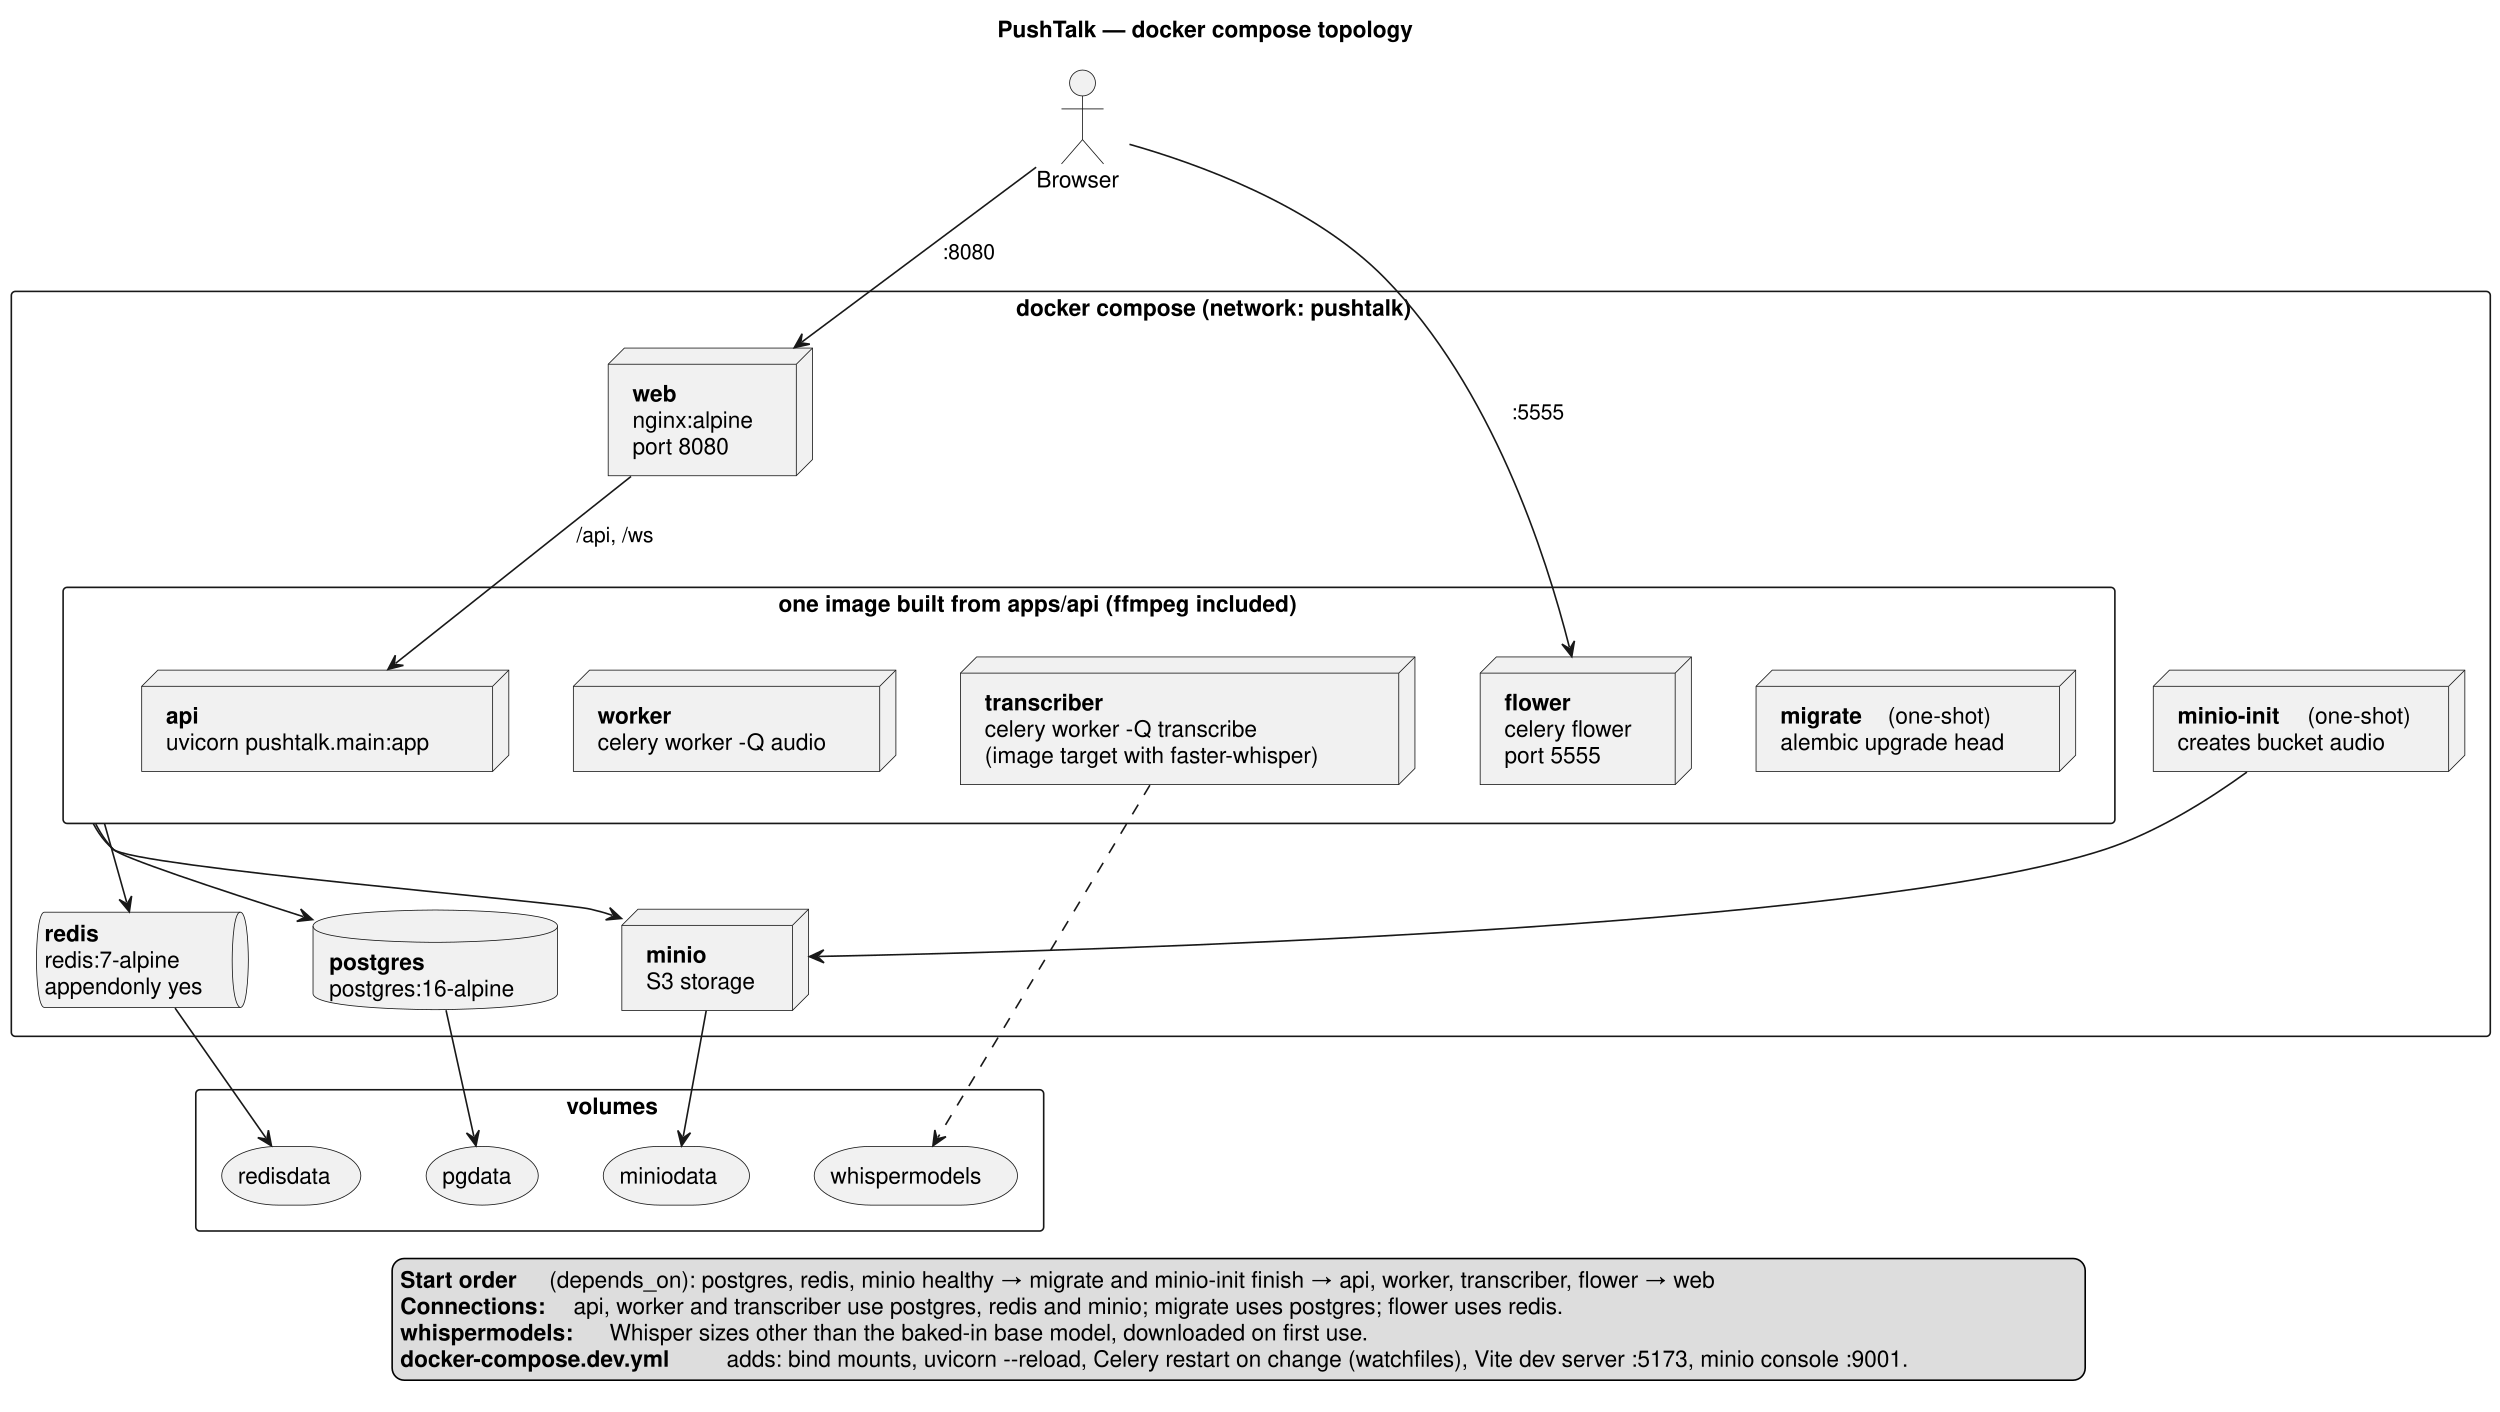
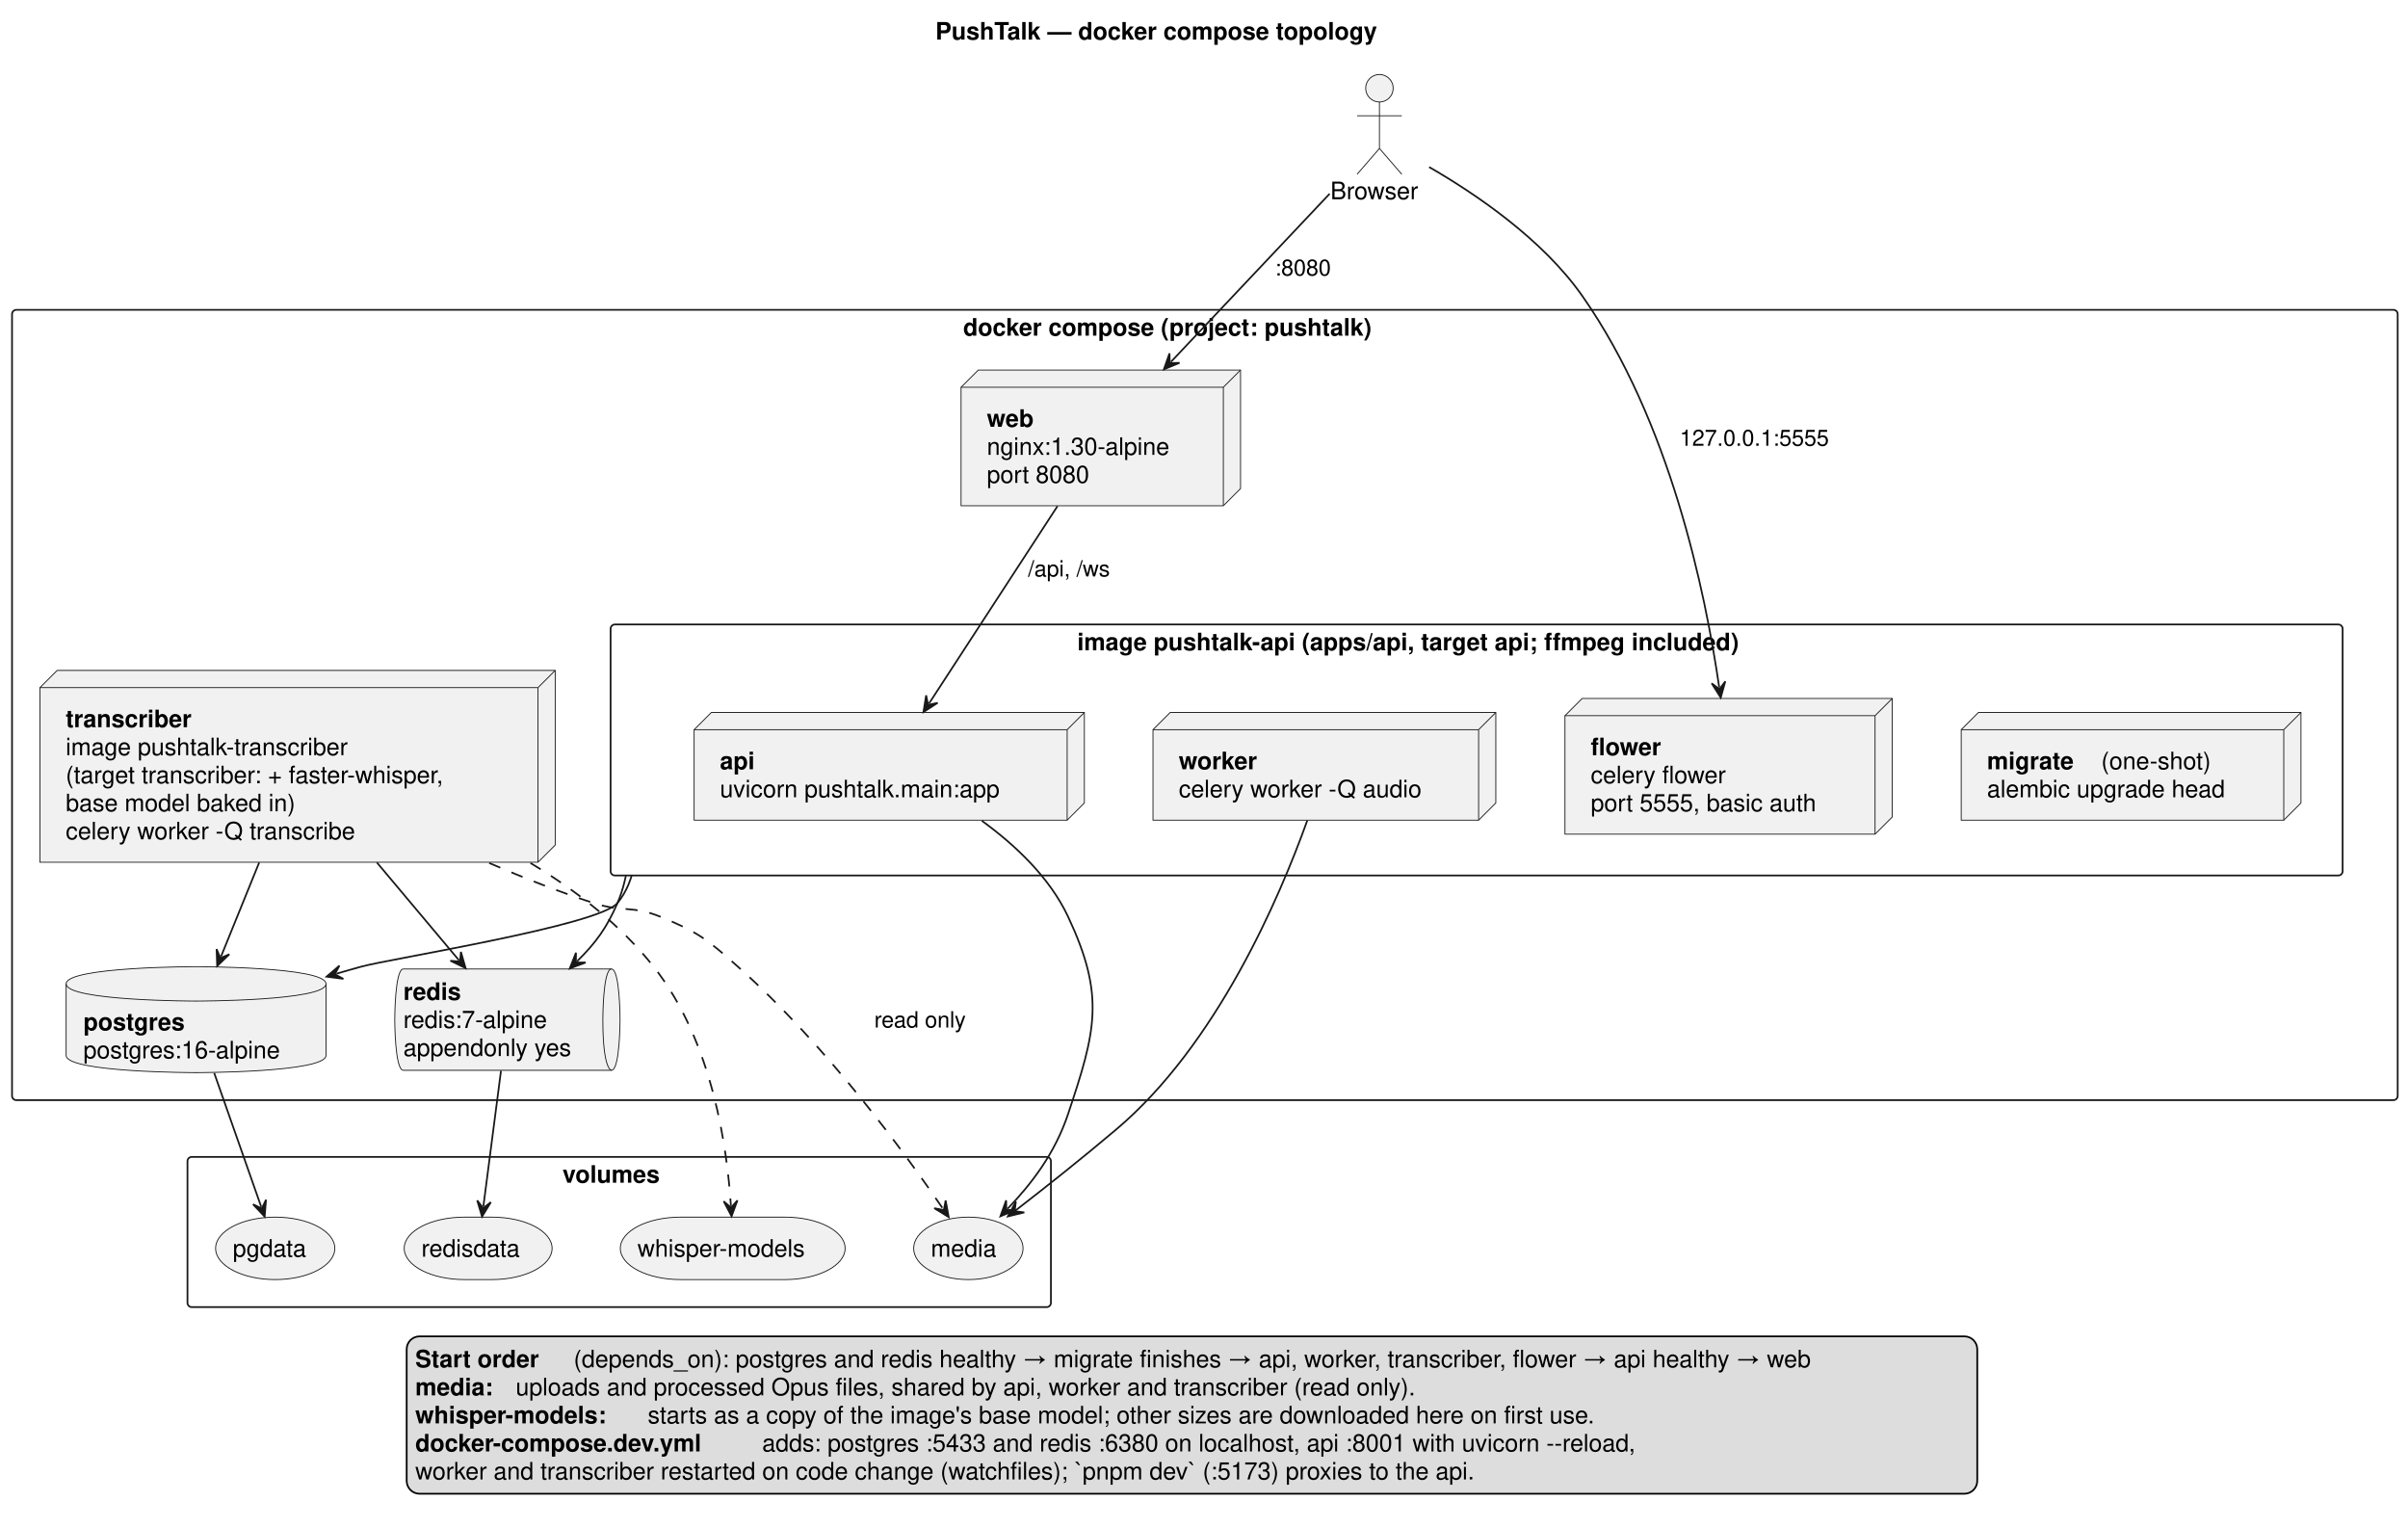
- <svg xmlns="http://www.w3.org/2000/svg" contentStyleType="text/css" data-diagram-type="DESCRIPTION" height="872px" preserveAspectRatio="none" style="width:1545px;height:872px;background:#FFFFFF;" version="1.1" viewBox="0 0 1545 872" width="1545px" zoomAndPan="magnify">
+ <svg xmlns="http://www.w3.org/2000/svg" contentStyleType="text/css" data-diagram-type="DESCRIPTION" height="888px" preserveAspectRatio="none" style="width:1400px;height:888px;background:#FFFFFF;" version="1.1" viewBox="0 0 1400 888" width="1400px" zoomAndPan="magnify">
  <defs />
  <g>
    <g class="title" data-source-line="1">
-       <text fill="#000000" font-family="Helvetica" font-size="14" font-weight="bold" lengthAdjust="spacing" textLength="298.266" x="616.367" y="22.995">PushTalk — docker compose topology</text>
+       <text fill="#000000" font-family="Helvetica" font-size="14" font-weight="bold" lengthAdjust="spacing" textLength="298.266" x="543.867" y="22.995">PushTalk — docker compose topology</text>
    </g>
-     <g class="cluster" data-entity="docker compose .network. pushtalk." data-source-line="11" data-uid="ent0003" id="cluster_docker compose .network. pushtalk.">
-       <rect fill="none" height="460.37" rx="2.5" ry="2.5" style="stroke:#181818;stroke-width:1;" width="1532" x="7" y="180.097" />
-       <text fill="#000000" font-family="Helvetica" font-size="14" font-weight="bold" lengthAdjust="spacing" textLength="290.097" x="627.952" y="195.092">docker compose (network: pushtalk)</text>
+     <g class="cluster" data-entity="docker compose .project. pushtalk." data-source-line="11" data-uid="ent0003" id="cluster_docker compose .project. pushtalk.">
+       <rect fill="none" height="459.37" rx="2.5" ry="2.5" style="stroke:#181818;stroke-width:1;" width="1387" x="7" y="180.097" />
+       <text fill="#000000" font-family="Helvetica" font-size="14" font-weight="bold" lengthAdjust="spacing" textLength="281.005" x="559.998" y="195.092">docker compose (project: pushtalk)</text>
    </g>
    <g class="cluster" data-entity="img" data-source-line="14" data-uid="ent0005" id="cluster_img">
-       <rect fill="none" height="145.89" rx="2.5" ry="2.5" style="stroke:#181818;stroke-width:1;" width="1268" x="39" y="362.987" />
-       <text fill="#000000" font-family="Helvetica" font-size="14" font-weight="bold" lengthAdjust="spacing" textLength="383.831" x="481.084" y="377.982">one image built from apps/api (ffmpeg included)</text>
+       <rect fill="none" height="145.89" rx="2.5" ry="2.5" style="stroke:#181818;stroke-width:1;" width="1007" x="355" y="362.987" />
+       <text fill="#000000" font-family="Helvetica" font-size="14" font-weight="bold" lengthAdjust="spacing" textLength="464.324" x="626.338" y="377.982">image pushtalk-api (apps/api, target api; ffmpeg included)</text>
    </g>
-     <g class="cluster" data-entity="volumes" data-source-line="28" data-uid="ent0015" id="cluster_volumes">
-       <rect fill="none" height="87.3" rx="2.5" ry="2.5" style="stroke:#181818;stroke-width:1;" width="524" x="121" y="673.467" />
-       <text fill="#000000" font-family="Helvetica" font-size="14" font-weight="bold" lengthAdjust="spacing" textLength="65.926" x="350.037" y="688.462">volumes</text>
+     <g class="cluster" data-entity="volumes" data-source-line="26" data-uid="ent0013" id="cluster_volumes">
+       <rect fill="none" height="87.3" rx="2.5" ry="2.5" style="stroke:#181818;stroke-width:1;" width="502" x="109" y="672.467" />
+       <text fill="#000000" font-family="Helvetica" font-size="14" font-weight="bold" lengthAdjust="spacing" textLength="65.926" x="327.037" y="687.462">volumes</text>
    </g>
    <g class="entity" data-entity="web" data-source-line="12" data-uid="ent0004" id="entity_web">
-       <polygon fill="#F1F1F1" points="375.87,225.097,385.87,215.097,502.126,215.097,502.126,283.988,492.126,293.988,375.87,293.988,375.87,225.097" style="stroke:#181818;stroke-width:0.5;" />
-       <line style="stroke:#181818;stroke-width:0.5;" x1="492.126" x2="502.126" y1="225.097" y2="215.097" />
-       <line style="stroke:#181818;stroke-width:0.5;" x1="375.87" x2="492.126" y1="225.097" y2="225.097" />
-       <line style="stroke:#181818;stroke-width:0.5;" x1="492.126" x2="492.126" y1="225.097" y2="293.988" />
-       <text fill="#000000" font-family="Helvetica" font-size="14" font-weight="bold" lengthAdjust="spacing" textLength="32.45" x="390.87" y="248.092">web</text>
-       <text fill="#000000" font-family="Helvetica" font-size="14" lengthAdjust="spacing" textLength="86.256" x="390.87" y="264.389">nginx:alpine</text>
-       <text fill="#000000" font-family="Helvetica" font-size="14" lengthAdjust="spacing" textLength="68.776" x="390.87" y="280.686">port 8080</text>
+       <polygon fill="#F1F1F1" points="558.76,225.097,568.76,215.097,721.24,215.097,721.24,283.988,711.24,293.988,558.76,293.988,558.76,225.097" style="stroke:#181818;stroke-width:0.5;" />
+       <line style="stroke:#181818;stroke-width:0.5;" x1="711.24" x2="721.24" y1="225.097" y2="215.097" />
+       <line style="stroke:#181818;stroke-width:0.5;" x1="558.76" x2="711.24" y1="225.097" y2="225.097" />
+       <line style="stroke:#181818;stroke-width:0.5;" x1="711.24" x2="711.24" y1="225.097" y2="293.988" />
+       <text fill="#000000" font-family="Helvetica" font-size="14" font-weight="bold" lengthAdjust="spacing" textLength="32.45" x="573.76" y="248.092">web</text>
+       <text fill="#000000" font-family="Helvetica" font-size="14" lengthAdjust="spacing" textLength="122.48" x="573.76" y="264.389">nginx:1.30-alpine</text>
+       <text fill="#000000" font-family="Helvetica" font-size="14" lengthAdjust="spacing" textLength="68.776" x="573.76" y="280.686">port 8080</text>
+     </g>
+     <g class="entity" data-entity="transcriber" data-source-line="20" data-uid="ent0010" id="entity_transcriber">
+       <polygon fill="#F1F1F1" points="23.21,399.687,33.21,389.687,322.798,389.687,322.798,491.171,312.798,501.171,23.21,501.171,23.21,399.687" style="stroke:#181818;stroke-width:0.5;" />
+       <line style="stroke:#181818;stroke-width:0.5;" x1="312.798" x2="322.798" y1="399.687" y2="389.687" />
+       <line style="stroke:#181818;stroke-width:0.5;" x1="23.21" x2="312.798" y1="399.687" y2="399.687" />
+       <line style="stroke:#181818;stroke-width:0.5;" x1="312.798" x2="312.798" y1="399.687" y2="501.171" />
+       <text fill="#000000" font-family="Helvetica" font-size="14" font-weight="bold" lengthAdjust="spacing" textLength="87.767" x="38.21" y="422.682">transcriber</text>
+       <text fill="#000000" font-family="Helvetica" font-size="14" lengthAdjust="spacing" textLength="189.69" x="38.21" y="438.979">image pushtalk-transcriber</text>
+       <text fill="#000000" font-family="Helvetica" font-size="14" lengthAdjust="spacing" textLength="259.588" x="38.21" y="455.276">(target transcriber: + faster-whisper,</text>
+       <text fill="#000000" font-family="Helvetica" font-size="14" lengthAdjust="spacing" textLength="151.614" x="38.21" y="471.573">base model baked in)</text>
+       <text fill="#000000" font-family="Helvetica" font-size="14" lengthAdjust="spacing" textLength="191.358" x="38.21" y="487.87">celery worker -Q transcribe</text>
    </g>
    <g class="entity" data-entity="pg" data-source-line="22" data-uid="ent0011" id="entity_pg">
-       <path d="M193.45,572.377 C193.45,562.377 269,562.377 269,562.377 C269,562.377 344.55,562.377 344.55,572.377 L344.55,613.971 C344.55,623.971 269,623.971 269,623.971 C269,623.971 193.45,623.971 193.45,613.971 L193.45,572.377" fill="#F1F1F1" style="stroke:#181818;stroke-width:0.5;" />
-       <path d="M193.45,572.377 C193.45,582.377 269,582.377 269,582.377 C269,582.377 344.55,582.377 344.55,572.377" fill="none" style="stroke:#181818;stroke-width:0.5;" />
-       <text fill="#000000" font-family="Helvetica" font-size="14" font-weight="bold" lengthAdjust="spacing" textLength="69.419" x="203.45" y="599.372">postgres</text>
-       <text fill="#000000" font-family="Helvetica" font-size="14" lengthAdjust="spacing" textLength="131.1" x="203.45" y="615.669">postgres:16-alpine</text>
+       <path d="M38.45,571.877 C38.45,561.877 114,561.877 114,561.877 C114,561.877 189.55,561.877 189.55,571.877 L189.55,613.471 C189.55,623.471 114,623.471 114,623.471 C114,623.471 38.45,623.471 38.45,613.471 L38.45,571.877" fill="#F1F1F1" style="stroke:#181818;stroke-width:0.5;" />
+       <path d="M38.45,571.877 C38.45,581.877 114,581.877 114,581.877 C114,581.877 189.55,581.877 189.55,571.877" fill="none" style="stroke:#181818;stroke-width:0.5;" />
+       <text fill="#000000" font-family="Helvetica" font-size="14" font-weight="bold" lengthAdjust="spacing" textLength="69.419" x="48.45" y="598.872">postgres</text>
+       <text fill="#000000" font-family="Helvetica" font-size="14" lengthAdjust="spacing" textLength="131.1" x="48.45" y="615.169">postgres:16-alpine</text>
    </g>
    <g class="entity" data-entity="redis" data-source-line="23" data-uid="ent0012" id="entity_redis">
-       <path d="M27.51,563.727 L148.491,563.727 C153.491,563.727 153.491,593.172 153.491,593.172 C153.491,593.172 153.491,622.617 148.491,622.617 L27.51,622.617 C22.51,622.617 22.51,593.172 22.51,593.172 C22.51,593.172 22.51,563.727 27.51,563.727" fill="#F1F1F1" style="stroke:#181818;stroke-width:0.5;" />
-       <path d="M148.491,563.727 C143.491,563.727 143.491,593.172 143.491,593.172 C143.491,622.617 148.491,622.617 148.491,622.617" fill="none" style="stroke:#181818;stroke-width:0.5;" />
-       <text fill="#000000" font-family="Helvetica" font-size="14" font-weight="bold" lengthAdjust="spacing" textLength="39.553" x="27.51" y="581.722">redis</text>
-       <text fill="#000000" font-family="Helvetica" font-size="14" lengthAdjust="spacing" textLength="95.847" x="27.51" y="598.019">redis:7-alpine</text>
-       <text fill="#000000" font-family="Helvetica" font-size="14" lengthAdjust="spacing" textLength="110.981" x="27.51" y="614.316">appendonly yes</text>
-     </g>
-     <g class="entity" data-entity="minio" data-source-line="24" data-uid="ent0013" id="entity_minio">
-       <polygon fill="#F1F1F1" points="384.29,571.877,394.29,561.877,499.718,561.877,499.718,614.471,489.718,624.471,384.29,624.471,384.29,571.877" style="stroke:#181818;stroke-width:0.5;" />
-       <line style="stroke:#181818;stroke-width:0.5;" x1="489.718" x2="499.718" y1="571.877" y2="561.877" />
-       <line style="stroke:#181818;stroke-width:0.5;" x1="384.29" x2="489.718" y1="571.877" y2="571.877" />
-       <line style="stroke:#181818;stroke-width:0.5;" x1="489.718" x2="489.718" y1="571.877" y2="624.471" />
-       <text fill="#000000" font-family="Helvetica" font-size="14" font-weight="bold" lengthAdjust="spacing" textLength="43.77" x="399.29" y="594.872">minio</text>
-       <text fill="#000000" font-family="Helvetica" font-size="14" lengthAdjust="spacing" textLength="75.428" x="399.29" y="611.169">S3 storage</text>
-     </g>
-     <g class="entity" data-entity="minioinit" data-source-line="25" data-uid="ent0014" id="entity_minioinit">
-       <polygon fill="#F1F1F1" points="1330.73,424.137,1340.73,414.137,1523.267,414.137,1523.267,466.731,1513.267,476.731,1330.73,476.731,1330.73,424.137" style="stroke:#181818;stroke-width:0.5;" />
-       <line style="stroke:#181818;stroke-width:0.5;" x1="1513.267" x2="1523.267" y1="424.137" y2="414.137" />
-       <line style="stroke:#181818;stroke-width:0.5;" x1="1330.73" x2="1513.267" y1="424.137" y2="424.137" />
-       <line style="stroke:#181818;stroke-width:0.5;" x1="1513.267" x2="1513.267" y1="424.137" y2="476.731" />
-       <text fill="#000000" font-family="Helvetica" font-size="14" font-weight="bold" lengthAdjust="spacing" textLength="75.838" x="1345.73" y="447.132">minio-init</text>
-       <text fill="#000000" font-family="Helvetica" font-size="14" lengthAdjust="spacing" textLength="72.249" x="1426.018" y="447.132">(one-shot)</text>
-       <text fill="#000000" font-family="Helvetica" font-size="14" lengthAdjust="spacing" textLength="147.403" x="1345.73" y="463.429">creates bucket audio</text>
+       <path d="M234.51,563.227 L355.491,563.227 C360.491,563.227 360.491,592.672 360.491,592.672 C360.491,592.672 360.491,622.117 355.491,622.117 L234.51,622.117 C229.51,622.117 229.51,592.672 229.51,592.672 C229.51,592.672 229.51,563.227 234.51,563.227" fill="#F1F1F1" style="stroke:#181818;stroke-width:0.5;" />
+       <path d="M355.491,563.227 C350.491,563.227 350.491,592.672 350.491,592.672 C350.491,622.117 355.491,622.117 355.491,622.117" fill="none" style="stroke:#181818;stroke-width:0.5;" />
+       <text fill="#000000" font-family="Helvetica" font-size="14" font-weight="bold" lengthAdjust="spacing" textLength="39.553" x="234.51" y="581.222">redis</text>
+       <text fill="#000000" font-family="Helvetica" font-size="14" lengthAdjust="spacing" textLength="95.847" x="234.51" y="597.519">redis:7-alpine</text>
+       <text fill="#000000" font-family="Helvetica" font-size="14" lengthAdjust="spacing" textLength="110.981" x="234.51" y="613.816">appendonly yes</text>
    </g>
    <g class="entity" data-entity="api" data-source-line="15" data-uid="ent0006" id="entity_api">
-       <polygon fill="#F1F1F1" points="87.56,424.137,97.56,414.137,314.441,414.137,314.441,466.731,304.441,476.731,87.56,476.731,87.56,424.137" style="stroke:#181818;stroke-width:0.5;" />
-       <line style="stroke:#181818;stroke-width:0.5;" x1="304.441" x2="314.441" y1="424.137" y2="414.137" />
-       <line style="stroke:#181818;stroke-width:0.5;" x1="87.56" x2="304.441" y1="424.137" y2="424.137" />
-       <line style="stroke:#181818;stroke-width:0.5;" x1="304.441" x2="304.441" y1="424.137" y2="476.731" />
-       <text fill="#000000" font-family="Helvetica" font-size="14" font-weight="bold" lengthAdjust="spacing" textLength="24.268" x="102.56" y="447.132">api</text>
-       <text fill="#000000" font-family="Helvetica" font-size="14" lengthAdjust="spacing" textLength="186.881" x="102.56" y="463.429">uvicorn pushtalk.main:app</text>
+       <polygon fill="#F1F1F1" points="403.56,424.137,413.56,414.137,630.441,414.137,630.441,466.731,620.441,476.731,403.56,476.731,403.56,424.137" style="stroke:#181818;stroke-width:0.5;" />
+       <line style="stroke:#181818;stroke-width:0.5;" x1="620.441" x2="630.441" y1="424.137" y2="414.137" />
+       <line style="stroke:#181818;stroke-width:0.5;" x1="403.56" x2="620.441" y1="424.137" y2="424.137" />
+       <line style="stroke:#181818;stroke-width:0.5;" x1="620.441" x2="620.441" y1="424.137" y2="476.731" />
+       <text fill="#000000" font-family="Helvetica" font-size="14" font-weight="bold" lengthAdjust="spacing" textLength="24.268" x="418.56" y="447.132">api</text>
+       <text fill="#000000" font-family="Helvetica" font-size="14" lengthAdjust="spacing" textLength="186.881" x="418.56" y="463.429">uvicorn pushtalk.main:app</text>
    </g>
    <g class="entity" data-entity="worker" data-source-line="16" data-uid="ent0007" id="entity_worker">
-       <polygon fill="#F1F1F1" points="354.34,424.137,364.34,414.137,553.658,414.137,553.658,466.731,543.658,476.731,354.34,476.731,354.34,424.137" style="stroke:#181818;stroke-width:0.5;" />
-       <line style="stroke:#181818;stroke-width:0.5;" x1="543.658" x2="553.658" y1="424.137" y2="414.137" />
-       <line style="stroke:#181818;stroke-width:0.5;" x1="354.34" x2="543.658" y1="424.137" y2="424.137" />
-       <line style="stroke:#181818;stroke-width:0.5;" x1="543.658" x2="543.658" y1="424.137" y2="476.731" />
-       <text fill="#000000" font-family="Helvetica" font-size="14" font-weight="bold" lengthAdjust="spacing" textLength="55.166" x="369.34" y="447.132">worker</text>
-       <text fill="#000000" font-family="Helvetica" font-size="14" lengthAdjust="spacing" textLength="159.318" x="369.34" y="463.429">celery worker -Q audio</text>
+       <polygon fill="#F1F1F1" points="670.34,424.137,680.34,414.137,869.658,414.137,869.658,466.731,859.658,476.731,670.34,476.731,670.34,424.137" style="stroke:#181818;stroke-width:0.5;" />
+       <line style="stroke:#181818;stroke-width:0.5;" x1="859.658" x2="869.658" y1="424.137" y2="414.137" />
+       <line style="stroke:#181818;stroke-width:0.5;" x1="670.34" x2="859.658" y1="424.137" y2="424.137" />
+       <line style="stroke:#181818;stroke-width:0.5;" x1="859.658" x2="859.658" y1="424.137" y2="476.731" />
+       <text fill="#000000" font-family="Helvetica" font-size="14" font-weight="bold" lengthAdjust="spacing" textLength="55.166" x="685.34" y="447.132">worker</text>
+       <text fill="#000000" font-family="Helvetica" font-size="14" lengthAdjust="spacing" textLength="159.318" x="685.34" y="463.429">celery worker -Q audio</text>
    </g>
-     <g class="entity" data-entity="transcriber" data-source-line="17" data-uid="ent0008" id="entity_transcriber">
-       <polygon fill="#F1F1F1" points="593.56,415.987,603.56,405.987,874.431,405.987,874.431,474.877,864.431,484.877,593.56,484.877,593.56,415.987" style="stroke:#181818;stroke-width:0.5;" />
-       <line style="stroke:#181818;stroke-width:0.5;" x1="864.431" x2="874.431" y1="415.987" y2="405.987" />
-       <line style="stroke:#181818;stroke-width:0.5;" x1="593.56" x2="864.431" y1="415.987" y2="415.987" />
-       <line style="stroke:#181818;stroke-width:0.5;" x1="864.431" x2="864.431" y1="415.987" y2="484.877" />
-       <text fill="#000000" font-family="Helvetica" font-size="14" font-weight="bold" lengthAdjust="spacing" textLength="87.767" x="608.56" y="438.982">transcriber</text>
-       <text fill="#000000" font-family="Helvetica" font-size="14" lengthAdjust="spacing" textLength="191.358" x="608.56" y="455.279">celery worker -Q transcribe</text>
-       <text fill="#000000" font-family="Helvetica" font-size="14" lengthAdjust="spacing" textLength="240.871" x="608.56" y="471.576">(image target with faster-whisper)</text>
+     <g class="entity" data-entity="flower" data-source-line="17" data-uid="ent0008" id="entity_flower">
+       <polygon fill="#F1F1F1" points="909.86,415.987,919.86,405.987,1100.148,405.987,1100.148,474.877,1090.148,484.877,909.86,484.877,909.86,415.987" style="stroke:#181818;stroke-width:0.5;" />
+       <line style="stroke:#181818;stroke-width:0.5;" x1="1090.148" x2="1100.148" y1="415.987" y2="405.987" />
+       <line style="stroke:#181818;stroke-width:0.5;" x1="909.86" x2="1090.148" y1="415.987" y2="415.987" />
+       <line style="stroke:#181818;stroke-width:0.5;" x1="1090.148" x2="1090.148" y1="415.987" y2="484.877" />
+       <text fill="#000000" font-family="Helvetica" font-size="14" font-weight="bold" lengthAdjust="spacing" textLength="49.841" x="924.86" y="438.982">flower</text>
+       <text fill="#000000" font-family="Helvetica" font-size="14" lengthAdjust="spacing" textLength="90.508" x="924.86" y="455.279">celery flower</text>
+       <text fill="#000000" font-family="Helvetica" font-size="14" lengthAdjust="spacing" textLength="150.288" x="924.86" y="471.576">port 5555, basic auth</text>
    </g>
-     <g class="entity" data-entity="flower" data-source-line="18" data-uid="ent0009" id="entity_flower">
-       <polygon fill="#F1F1F1" points="914.75,415.987,924.75,405.987,1045.258,405.987,1045.258,474.877,1035.258,484.877,914.75,484.877,914.75,415.987" style="stroke:#181818;stroke-width:0.5;" />
-       <line style="stroke:#181818;stroke-width:0.5;" x1="1035.258" x2="1045.258" y1="415.987" y2="405.987" />
-       <line style="stroke:#181818;stroke-width:0.5;" x1="914.75" x2="1035.258" y1="415.987" y2="415.987" />
-       <line style="stroke:#181818;stroke-width:0.5;" x1="1035.258" x2="1035.258" y1="415.987" y2="484.877" />
-       <text fill="#000000" font-family="Helvetica" font-size="14" font-weight="bold" lengthAdjust="spacing" textLength="49.841" x="929.75" y="438.982">flower</text>
-       <text fill="#000000" font-family="Helvetica" font-size="14" lengthAdjust="spacing" textLength="90.508" x="929.75" y="455.279">celery flower</text>
-       <text fill="#000000" font-family="Helvetica" font-size="14" lengthAdjust="spacing" textLength="68.776" x="929.75" y="471.576">port 5555</text>
+     <g class="entity" data-entity="migrate" data-source-line="18" data-uid="ent0009" id="entity_migrate">
+       <polygon fill="#F1F1F1" points="1140.24,424.137,1150.24,414.137,1337.767,414.137,1337.767,466.731,1327.767,476.731,1140.24,476.731,1140.24,424.137" style="stroke:#181818;stroke-width:0.5;" />
+       <line style="stroke:#181818;stroke-width:0.5;" x1="1327.767" x2="1337.767" y1="424.137" y2="414.137" />
+       <line style="stroke:#181818;stroke-width:0.5;" x1="1140.24" x2="1327.767" y1="424.137" y2="424.137" />
+       <line style="stroke:#181818;stroke-width:0.5;" x1="1327.767" x2="1327.767" y1="424.137" y2="476.731" />
+       <text fill="#000000" font-family="Helvetica" font-size="14" font-weight="bold" lengthAdjust="spacing" textLength="61.947" x="1155.24" y="447.132">migrate</text>
+       <text fill="#000000" font-family="Helvetica" font-size="14" lengthAdjust="spacing" textLength="72.249" x="1221.638" y="447.132">(one-shot)</text>
+       <text fill="#000000" font-family="Helvetica" font-size="14" lengthAdjust="spacing" textLength="157.527" x="1155.24" y="463.429">alembic upgrade head</text>
    </g>
-     <g class="entity" data-entity="migrate" data-source-line="19" data-uid="ent0010" id="entity_migrate">
-       <polygon fill="#F1F1F1" points="1085.24,424.137,1095.24,414.137,1282.767,414.137,1282.767,466.731,1272.767,476.731,1085.24,476.731,1085.24,424.137" style="stroke:#181818;stroke-width:0.5;" />
-       <line style="stroke:#181818;stroke-width:0.5;" x1="1272.767" x2="1282.767" y1="424.137" y2="414.137" />
-       <line style="stroke:#181818;stroke-width:0.5;" x1="1085.24" x2="1272.767" y1="424.137" y2="424.137" />
-       <line style="stroke:#181818;stroke-width:0.5;" x1="1272.767" x2="1272.767" y1="424.137" y2="476.731" />
-       <text fill="#000000" font-family="Helvetica" font-size="14" font-weight="bold" lengthAdjust="spacing" textLength="61.947" x="1100.24" y="447.132">migrate</text>
-       <text fill="#000000" font-family="Helvetica" font-size="14" lengthAdjust="spacing" textLength="72.249" x="1166.638" y="447.132">(one-shot)</text>
-       <text fill="#000000" font-family="Helvetica" font-size="14" lengthAdjust="spacing" textLength="157.527" x="1100.24" y="463.429">alembic upgrade head</text>
+     <g class="entity" data-entity="pgdata" data-source-line="27" data-uid="ent0014" id="entity_pgdata">
+       <rect fill="#F1F1F1" height="36.297" rx="35" ry="35" style="stroke:#181818;stroke-width:0.5;" width="69.308" x="125.35" y="707.467" />
+       <text fill="#000000" font-family="Helvetica" font-size="14" lengthAdjust="spacing" textLength="49.308" x="135.35" y="730.462">pgdata</text>
    </g>
-     <g class="entity" data-entity="pgdata" data-source-line="29" data-uid="ent0016" id="entity_pgdata">
-       <rect fill="#F1F1F1" height="36.297" rx="35" ry="35" style="stroke:#181818;stroke-width:0.5;" width="69.308" x="263.35" y="708.467" />
-       <text fill="#000000" font-family="Helvetica" font-size="14" lengthAdjust="spacing" textLength="49.308" x="273.35" y="731.462">pgdata</text>
+     <g class="entity" data-entity="redisdata" data-source-line="28" data-uid="ent0015" id="entity_redisdata">
+       <rect fill="#F1F1F1" height="36.297" rx="35" ry="35" style="stroke:#181818;stroke-width:0.5;" width="85.974" x="235.01" y="707.467" />
+       <text fill="#000000" font-family="Helvetica" font-size="14" lengthAdjust="spacing" textLength="65.974" x="245.01" y="730.462">redisdata</text>
    </g>
-     <g class="entity" data-entity="redisdata" data-source-line="30" data-uid="ent0017" id="entity_redisdata">
-       <rect fill="#F1F1F1" height="36.297" rx="35" ry="35" style="stroke:#181818;stroke-width:0.5;" width="85.974" x="137.01" y="708.467" />
-       <text fill="#000000" font-family="Helvetica" font-size="14" lengthAdjust="spacing" textLength="65.974" x="147.01" y="731.462">redisdata</text>
+     <g class="entity" data-entity="media" data-source-line="29" data-uid="ent0016" id="entity_media">
+       <rect fill="#F1F1F1" height="36.297" rx="35" ry="35" style="stroke:#181818;stroke-width:0.5;" width="63.606" x="531.2" y="707.467" />
+       <text fill="#000000" font-family="Helvetica" font-size="14" lengthAdjust="spacing" textLength="43.606" x="541.2" y="730.462">media</text>
    </g>
-     <g class="entity" data-entity="miniodata" data-source-line="31" data-uid="ent0018" id="entity_miniodata">
-       <rect fill="#F1F1F1" height="36.297" rx="35" ry="35" style="stroke:#181818;stroke-width:0.5;" width="90.39" x="372.81" y="708.467" />
-       <text fill="#000000" font-family="Helvetica" font-size="14" lengthAdjust="spacing" textLength="70.39" x="382.81" y="731.462">miniodata</text>
-     </g>
-     <g class="entity" data-entity="whispermodels" data-source-line="32" data-uid="ent0019" id="entity_whispermodels">
-       <rect fill="#F1F1F1" height="36.297" rx="35" ry="35" style="stroke:#181818;stroke-width:0.5;" width="125.649" x="503.18" y="708.467" />
-       <text fill="#000000" font-family="Helvetica" font-size="14" lengthAdjust="spacing" textLength="105.649" x="513.18" y="731.462">whispermodels</text>
+     <g class="entity" data-entity="whispermodels" data-source-line="30" data-uid="ent0017" id="entity_whispermodels">
+       <rect fill="#F1F1F1" height="36.297" rx="35" ry="35" style="stroke:#181818;stroke-width:0.5;" width="130.701" x="360.65" y="707.467" />
+       <text fill="#000000" font-family="Helvetica" font-size="14" lengthAdjust="spacing" textLength="110.701" x="370.65" y="730.462">whisper-models</text>
    </g>
    <g class="entity" data-entity="Browser" data-source-line="9" data-uid="ent0002" id="entity_Browser">
-       <ellipse cx="669" cy="51.297" fill="#F1F1F1" rx="8" ry="8" style="stroke:#181818;stroke-width:0.5;" />
-       <path d="M669,59.297 L669,86.297 M656,67.297 L682,67.297 M669,86.297 L656,101.297 M669,86.297 L682,101.297" fill="none" style="stroke:#181818;stroke-width:0.5;" />
-       <text fill="#000000" font-family="Helvetica" font-size="14" lengthAdjust="spacing" textLength="57.039" x="640.48" y="115.792">Browser</text>
+       <ellipse cx="802" cy="51.297" fill="#F1F1F1" rx="8" ry="8" style="stroke:#181818;stroke-width:0.5;" />
+       <path d="M802,59.297 L802,86.297 M789,67.297 L815,67.297 M802,86.297 L789,101.297 M802,86.297 L815,101.297" fill="none" style="stroke:#181818;stroke-width:0.5;" />
+       <text fill="#000000" font-family="Helvetica" font-size="14" lengthAdjust="spacing" textLength="57.039" x="773.48" y="115.792">Browser</text>
    </g>
-     <g class="link" data-entity-1="Browser" data-entity-2="web" data-source-line="35" data-uid="lnk20" id="link_Browser_web">
-       <path d="M640.34,103.337 C603,131.187 541.879,176.789 495.669,211.269" fill="none" id="Browser-to-web" style="stroke:#181818;stroke-width:1;" />
-       <polygon fill="#181818" points="490.86,214.857,500.465,212.68,494.867,211.867,495.681,206.269,490.86,214.857" style="stroke:#181818;stroke-width:1;" />
-       <text fill="#000000" font-family="Helvetica" font-size="13" lengthAdjust="spacing" textLength="37.464" x="582.36" y="160.164">:8080</text>
+     <g class="link" data-entity-1="Browser" data-entity-2="web" data-source-line="33" data-uid="lnk18" id="link_Browser_web">
+       <path d="M773.04,112.627 C746.1,141.157 709.959,179.434 680.789,210.334" fill="none" id="Browser-to-web" style="stroke:#181818;stroke-width:1;" />
+       <polygon fill="#181818" points="676.67,214.697,685.757,210.898,680.102,211.061,679.939,205.406,676.67,214.697" style="stroke:#181818;stroke-width:1;" />
+       <text fill="#000000" font-family="Helvetica" font-size="13" lengthAdjust="spacing" textLength="37.464" x="741.27" y="160.164">:8080</text>
    </g>
-     <g class="link" data-entity-1="Browser" data-entity-2="flower" data-source-line="36" data-uid="lnk21" id="link_Browser_flower">
-       <path d="M698.01,89.187 C738.25,100.567 811.14,126.237 856,172.097 C921.94,239.497 955.23,342.402 969.88,399.972" fill="none" id="Browser-to-flower" style="stroke:#181818;stroke-width:1;" />
-       <polygon fill="#181818" points="971.36,405.787,973.017,396.078,970.127,400.941,965.264,398.051,971.36,405.787" style="stroke:#181818;stroke-width:1;" />
-       <text fill="#000000" font-family="Helvetica" font-size="13" lengthAdjust="spacing" textLength="37.464" x="934.08" y="259.104">:5555</text>
+     <g class="link" data-entity-1="Browser" data-entity-2="flower" data-source-line="34" data-uid="lnk19" id="link_Browser_flower">
+       <path d="M830.88,97.087 C857.67,112.537 896.8,138.927 920,172.097 C970.97,244.947 991.384,343.59 999.554,399.59" fill="none" id="Browser-to-flower" style="stroke:#181818;stroke-width:1;" />
+       <polygon fill="#181818" points="1000.42,405.527,1003.079,396.044,999.698,400.579,995.163,397.199,1000.42,405.527" style="stroke:#181818;stroke-width:1;" />
+       <text fill="#000000" font-family="Helvetica" font-size="13" lengthAdjust="spacing" textLength="99.487" x="976.59" y="259.104">127.0.0.1:5555</text>
    </g>
-     <g class="link" data-entity-1="web" data-entity-2="api" data-source-line="37" data-uid="lnk22" id="link_web_api">
-       <path d="M389.97,294.447 C345.48,329.767 285.44,377.417 244.46,409.937" fill="none" id="web-to-api" style="stroke:#181818;stroke-width:1;" />
-       <polygon fill="#181818" points="239.76,413.667,249.296,411.206,243.677,410.559,244.323,404.939,239.76,413.667" style="stroke:#181818;stroke-width:1;" />
-       <text fill="#000000" font-family="Helvetica" font-size="13" lengthAdjust="spacing" textLength="54.26" x="356.22" y="335.054">/api, /ws</text>
+     <g class="link" data-entity-1="web" data-entity-2="api" data-source-line="35" data-uid="lnk20" id="link_web_api">
+       <path d="M614.81,294.217 C591.76,329.627 561.374,376.288 540.163,408.868" fill="none" id="web-to-api" style="stroke:#181818;stroke-width:1;" />
+       <polygon fill="#181818" points="536.89,413.897,545.153,408.537,539.618,409.707,538.448,404.172,536.89,413.897" style="stroke:#181818;stroke-width:1;" />
+       <text fill="#000000" font-family="Helvetica" font-size="13" lengthAdjust="spacing" textLength="54.26" x="597.7" y="335.054">/api, /ws</text>
    </g>
-     <g class="link" data-entity-1="img" data-entity-2="pg" data-source-line="38" data-uid="lnk23" id="link_img_pg">
-       <path d="M59.19,509.237 C59.315,509.486 59.442,509.734 59.57,509.981 C59.825,510.476 60.086,510.969 60.352,511.457 C60.883,512.435 61.436,513.4 62.01,514.35 C64.308,518.148 66.954,521.703 70,524.877 C74.62,529.687 133.195,549.139 187.465,566.499" fill="none" id="img-to-pg" style="stroke:#181818;stroke-width:1;" />
-       <polygon fill="#181818" points="193.18,568.327,185.827,561.775,188.418,566.803,183.389,569.395,193.18,568.327" style="stroke:#181818;stroke-width:1;" />
+     <g class="link" data-entity-1="img" data-entity-2="pg" data-source-line="36" data-uid="lnk21" id="link_img_pg">
+       <path d="M367.231,508.976 C367.156,509.227 367.079,509.478 367.001,509.727 C366.844,510.227 366.68,510.724 366.509,511.218 C366.166,512.206 365.795,513.182 365.393,514.144 C363.785,517.992 361.689,521.614 359,524.877 C348.15,538.037 226.43,557.287 210,561.877 C203.44,563.707 202.412,563.958 195.612,565.978" fill="none" id="img-to-pg" style="stroke:#181818;stroke-width:1;" />
+       <polygon fill="#181818" points="189.86,567.687,199.626,568.958,194.653,566.263,197.348,561.29,189.86,567.687" style="stroke:#181818;stroke-width:1;" />
    </g>
-     <g class="link" data-entity-1="img" data-entity-2="redis" data-source-line="39" data-uid="lnk24" id="link_img_redis">
-       <path d="M64.62,509.061 C66.397,515.379 68.204,521.802 69.986,528.135 C73.549,540.8 75.386,547.328 78.306,557.711" fill="none" id="img-to-redis" style="stroke:#181818;stroke-width:1;" />
-       <polygon fill="#181818" points="79.93,563.487,81.344,553.74,78.576,558.674,73.643,555.906,79.93,563.487" style="stroke:#181818;stroke-width:1;" />
+     <g class="link" data-entity-1="img" data-entity-2="redis" data-source-line="37" data-uid="lnk22" id="link_img_redis">
+       <path d="M363.854,509.149 C363.827,509.282 363.799,509.414 363.771,509.547 C363.546,510.607 363.303,511.661 363.043,512.71 C362.003,516.904 360.675,520.996 359,524.877 C352.83,539.177 346.422,548.034 335.532,558.724" fill="none" id="img-to-redis" style="stroke:#181818;stroke-width:1;" />
+       <polygon fill="#181818" points="331.25,562.927,340.475,559.477,334.818,559.424,334.871,553.768,331.25,562.927" style="stroke:#181818;stroke-width:1;" />
    </g>
-     <g class="link" data-entity-1="img" data-entity-2="minio" data-source-line="40" data-uid="lnk25" id="link_img_minio">
-       <path d="M57.71,509.094 C57.774,509.216 57.838,509.338 57.903,509.459 C58.941,511.402 60.073,513.288 61.306,515.097 C63.774,518.715 66.65,522.026 70,524.877 C82.58,535.587 349,557.797 365,561.877 C371.26,563.477 372.021,563.512 378.39,565.682" fill="none" id="img-to-minio" style="stroke:#181818;stroke-width:1;" />
-       <polygon fill="#181818" points="384.07,567.617,376.841,560.928,379.337,566.005,374.261,568.501,384.07,567.617" style="stroke:#181818;stroke-width:1;" />
+     <g class="link" data-entity-1="transcriber" data-entity-2="pg" data-source-line="38" data-uid="lnk23" id="link_transcriber_pg">
+       <path d="M150.69,501.337 C142.41,521.747 135.568,538.578 128.508,555.958" fill="none" id="transcriber-to-pg" style="stroke:#181818;stroke-width:1;" />
+       <polygon fill="#181818" points="126.25,561.517,133.343,554.684,128.132,556.885,125.931,551.673,126.25,561.517" style="stroke:#181818;stroke-width:1;" />
    </g>
-     <g class="link" data-entity-1="minioinit" data-entity-2="minio" data-source-line="41" data-uid="lnk26" id="link_minioinit_minio">
-       <path d="M1388.6,477.137 C1364.82,494.357 1332.82,514.417 1301,524.877 C1151.61,573.977 674.189,587.696 506.179,591.076" fill="none" id="minioinit-to-minio" style="stroke:#181818;stroke-width:1;" />
-       <polygon fill="#181818" points="500.18,591.197,509.259,595.015,505.179,591.096,509.098,587.017,500.18,591.197" style="stroke:#181818;stroke-width:1;" />
+     <g class="link" data-entity-1="transcriber" data-entity-2="redis" data-source-line="39" data-uid="lnk24" id="link_transcriber_redis">
+       <path d="M219.12,501.337 C236.67,522.227 252.101,540.602 266.841,558.152" fill="none" id="transcriber-to-redis" style="stroke:#181818;stroke-width:1;" />
+       <polygon fill="#181818" points="270.7,562.747,267.975,553.283,267.484,558.918,261.849,558.428,270.7,562.747" style="stroke:#181818;stroke-width:1;" />
    </g>
-     <g class="link" data-entity-1="pg" data-entity-2="pgdata" data-source-line="42" data-uid="lnk27" id="link_pg_pgdata">
-       <path d="M275.65,624.327 C281.37,650.247 288.126,680.878 292.846,702.248" fill="none" id="pg-to-pgdata" style="stroke:#181818;stroke-width:1;" />
-       <polygon fill="#181818" points="294.14,708.107,296.105,698.456,293.062,703.225,288.293,700.181,294.14,708.107" style="stroke:#181818;stroke-width:1;" />
+     <g class="link" data-entity-1="api" data-entity-2="media" data-source-line="40" data-uid="lnk25" id="link_api_media">
+       <path d="M570.84,477.077 C590.41,491.297 610.33,510.137 621,532.877 C642.63,578.987 637.13,599.167 621,647.467 C613.25,670.677 599.629,688.172 585.779,702.642" fill="none" id="api-to-media" style="stroke:#181818;stroke-width:1;" />
+       <polygon fill="#181818" points="581.63,706.977,590.743,703.241,585.087,703.365,584.963,697.709,581.63,706.977" style="stroke:#181818;stroke-width:1;" />
    </g>
-     <g class="link" data-entity-1="redis" data-entity-2="redisdata" data-source-line="43" data-uid="lnk28" id="link_redis_redisdata">
-       <path d="M108.19,623.017 C126.39,649.017 149.109,681.481 164.319,703.211" fill="none" id="redis-to-redisdata" style="stroke:#181818;stroke-width:1;" />
-       <polygon fill="#181818" points="167.76,708.127,165.876,698.46,164.893,704.031,159.322,703.047,167.76,708.127" style="stroke:#181818;stroke-width:1;" />
+     <g class="link" data-entity-1="worker" data-entity-2="media" data-source-line="41" data-uid="lnk26" id="link_worker_media">
+       <path d="M760.05,476.917 C743.78,522.207 707.35,607.177 649,656.467 C628.04,674.177 608.195,689.855 590.695,703.395" fill="none" id="worker-to-media" style="stroke:#181818;stroke-width:1;" />
+       <polygon fill="#181818" points="585.95,707.067,595.516,704.723,589.904,704.007,590.62,698.396,585.95,707.067" style="stroke:#181818;stroke-width:1;" />
    </g>
-     <g class="link" data-entity-1="minio" data-entity-2="miniodata" data-source-line="44" data-uid="lnk29" id="link_minio_miniodata">
-       <path d="M436.43,624.657 C431.7,650.597 426.137,681.024 422.257,702.294" fill="none" id="minio-to-miniodata" style="stroke:#181818;stroke-width:1;" />
-       <polygon fill="#181818" points="421.18,708.197,426.73,700.061,422.077,703.278,418.86,698.625,421.18,708.197" style="stroke:#181818;stroke-width:1;" />
+     <g class="link" data-entity-1="transcriber" data-entity-2="media" data-source-line="42" data-uid="lnk27" id="link_transcriber_media">
+       <path d="M284.42,501.637 C304.29,510.207 325.03,518.367 345,524.877 C361.82,530.357 367.62,526.187 384,532.877 C406.03,541.867 411.23,546.057 429,561.877 C481.22,608.347 526.724,671.114 548.184,702.504" fill="none" id="transcriber-to-media" style="stroke:#181818;stroke-width:1;stroke-dasharray:7,7;" />
+       <polygon fill="#181818" points="551.57,707.457,549.793,697.77,548.748,703.329,543.189,702.285,551.57,707.457" style="stroke:#181818;stroke-width:1;" />
+       <text fill="#000000" font-family="Helvetica" font-size="13" lengthAdjust="spacing" textLength="61.191" x="508.33" y="597.244">read only</text>
+     </g>
+     <g class="link" data-entity-1="pg" data-entity-2="pgdata" data-source-line="43" data-uid="lnk28" id="link_pg_pgdata">
+       <path d="M124.55,623.717 C133.62,649.537 144.401,680.226 151.881,701.516" fill="none" id="pg-to-pgdata" style="stroke:#181818;stroke-width:1;" />
+       <polygon fill="#181818" points="153.87,707.177,154.661,697.36,152.213,702.46,147.113,700.012,153.87,707.177" style="stroke:#181818;stroke-width:1;" />
+     </g>
+     <g class="link" data-entity-1="redis" data-entity-2="redisdata" data-source-line="44" data-uid="lnk29" id="link_redis_redisdata">
+       <path d="M291.27,622.407 C287.91,648.307 283.843,679.597 281.033,701.237" fill="none" id="redis-to-redisdata" style="stroke:#181818;stroke-width:1;" />
+       <polygon fill="#181818" points="280.26,707.187,285.386,698.777,280.904,702.229,277.452,697.747,280.26,707.187" style="stroke:#181818;stroke-width:1;" />
    </g>
    <g class="link" data-entity-1="transcriber" data-entity-2="whispermodels" data-source-line="45" data-uid="lnk30" id="link_transcriber_whispermodels">
-       <path d="M710.64,485.247 C673.67,546.677 606.254,658.726 579.624,702.976" fill="none" id="transcriber-to-whispermodels" style="stroke:#181818;stroke-width:1;stroke-dasharray:7,7;" />
-       <polygon fill="#181818" points="576.53,708.117,584.598,702.468,579.108,703.833,577.744,698.343,576.53,708.117" style="stroke:#181818;stroke-width:1;" />
+       <path d="M308.41,501.647 C335.18,517.727 360.87,537.667 380,561.877 C414.77,605.877 422.875,668.819 424.945,700.989" fill="none" id="transcriber-to-whispermodels" style="stroke:#181818;stroke-width:1;stroke-dasharray:7,7;" />
+       <polygon fill="#181818" points="425.33,706.977,428.744,697.739,425.009,701.987,420.76,698.252,425.33,706.977" style="stroke:#181818;stroke-width:1;" />
    </g>
    <g class="legend" data-source-line="47">
-       <rect fill="#DDDDDD" height="75.188" rx="7.5" ry="7.5" style="stroke:#000000;stroke-width:1;" width="1046.308" x="242.346" y="777.767" />
-       <text fill="#000000" font-family="Helvetica" font-size="14" font-weight="bold" lengthAdjust="spacing" textLength="87.637" x="247.346" y="795.762">Start order</text>
-       <text fill="#000000" font-family="Helvetica" font-size="14" lengthAdjust="spacing" textLength="818.795" x="339.433" y="795.762">(depends_on): postgres, redis, minio healthy → migrate and minio-init finish → api, worker, transcriber, flower → web</text>
-       <text fill="#000000" font-family="Helvetica" font-size="14" font-weight="bold" lengthAdjust="spacing" textLength="102.628" x="247.346" y="812.059">Connections:</text>
-       <text fill="#000000" font-family="Helvetica" font-size="14" lengthAdjust="spacing" textLength="700.246" x="354.424" y="812.059">api, worker and transcriber use postgres, redis and minio; migrate uses postgres; flower uses redis.</text>
-       <text fill="#000000" font-family="Helvetica" font-size="14" font-weight="bold" lengthAdjust="spacing" textLength="124.906" x="247.346" y="828.356">whispermodels:</text>
-       <text fill="#000000" font-family="Helvetica" font-size="14" lengthAdjust="spacing" textLength="534.16" x="376.703" y="828.356">Whisper sizes other than the baked-in base model, downloaded on first use.</text>
-       <text fill="#000000" font-family="Helvetica" font-size="14" font-weight="bold" lengthAdjust="spacing" textLength="197.224" x="247.346" y="844.653">docker-compose.dev.yml</text>
-       <text fill="#000000" font-family="Helvetica" font-size="14" lengthAdjust="spacing" textLength="834.634" x="449.02" y="844.653">adds: bind mounts, uvicorn --reload, Celery restart on change (watchfiles), Vite dev server :5173, minio console :9001.</text>
+       <rect fill="#DDDDDD" height="91.484" rx="7.5" ry="7.5" style="stroke:#000000;stroke-width:1;" width="913.123" x="236.439" y="776.767" />
+       <text fill="#000000" font-family="Helvetica" font-size="14" font-weight="bold" lengthAdjust="spacing" textLength="87.637" x="241.439" y="794.762">Start order</text>
+       <text fill="#000000" font-family="Helvetica" font-size="14" lengthAdjust="spacing" textLength="811.036" x="333.525" y="794.762">(depends_on): postgres and redis healthy → migrate finishes → api, worker, transcriber, flower → api healthy → web</text>
+       <text fill="#000000" font-family="Helvetica" font-size="14" font-weight="bold" lengthAdjust="spacing" textLength="53.949" x="241.439" y="811.059">media:</text>
+       <text fill="#000000" font-family="Helvetica" font-size="14" lengthAdjust="spacing" textLength="594.439" x="299.838" y="811.059">uploads and processed Opus files, shared by api, worker and transcriber (read only).</text>
+       <text fill="#000000" font-family="Helvetica" font-size="14" font-weight="bold" lengthAdjust="spacing" textLength="130.717" x="241.439" y="827.356">whisper-models:</text>
+       <text fill="#000000" font-family="Helvetica" font-size="14" lengthAdjust="spacing" textLength="627.655" x="376.606" y="827.356">starts as a copy of the image's base model; other sizes are downloaded here on first use.</text>
+       <text fill="#000000" font-family="Helvetica" font-size="14" font-weight="bold" lengthAdjust="spacing" textLength="197.224" x="241.439" y="843.653">docker-compose.dev.yml</text>
+       <text fill="#000000" font-family="Helvetica" font-size="14" lengthAdjust="spacing" textLength="580.938" x="443.112" y="843.653">adds: postgres :5433 and redis :6380 on localhost, api :8001 with uvicorn --reload,</text>
+       <text fill="#000000" font-family="Helvetica" font-size="14" lengthAdjust="spacing" textLength="712.489" x="241.439" y="859.949">worker and transcriber restarted on code change (watchfiles); `pnpm dev` (:5173) proxies to the api.</text>
    </g>
  </g>
</svg>
